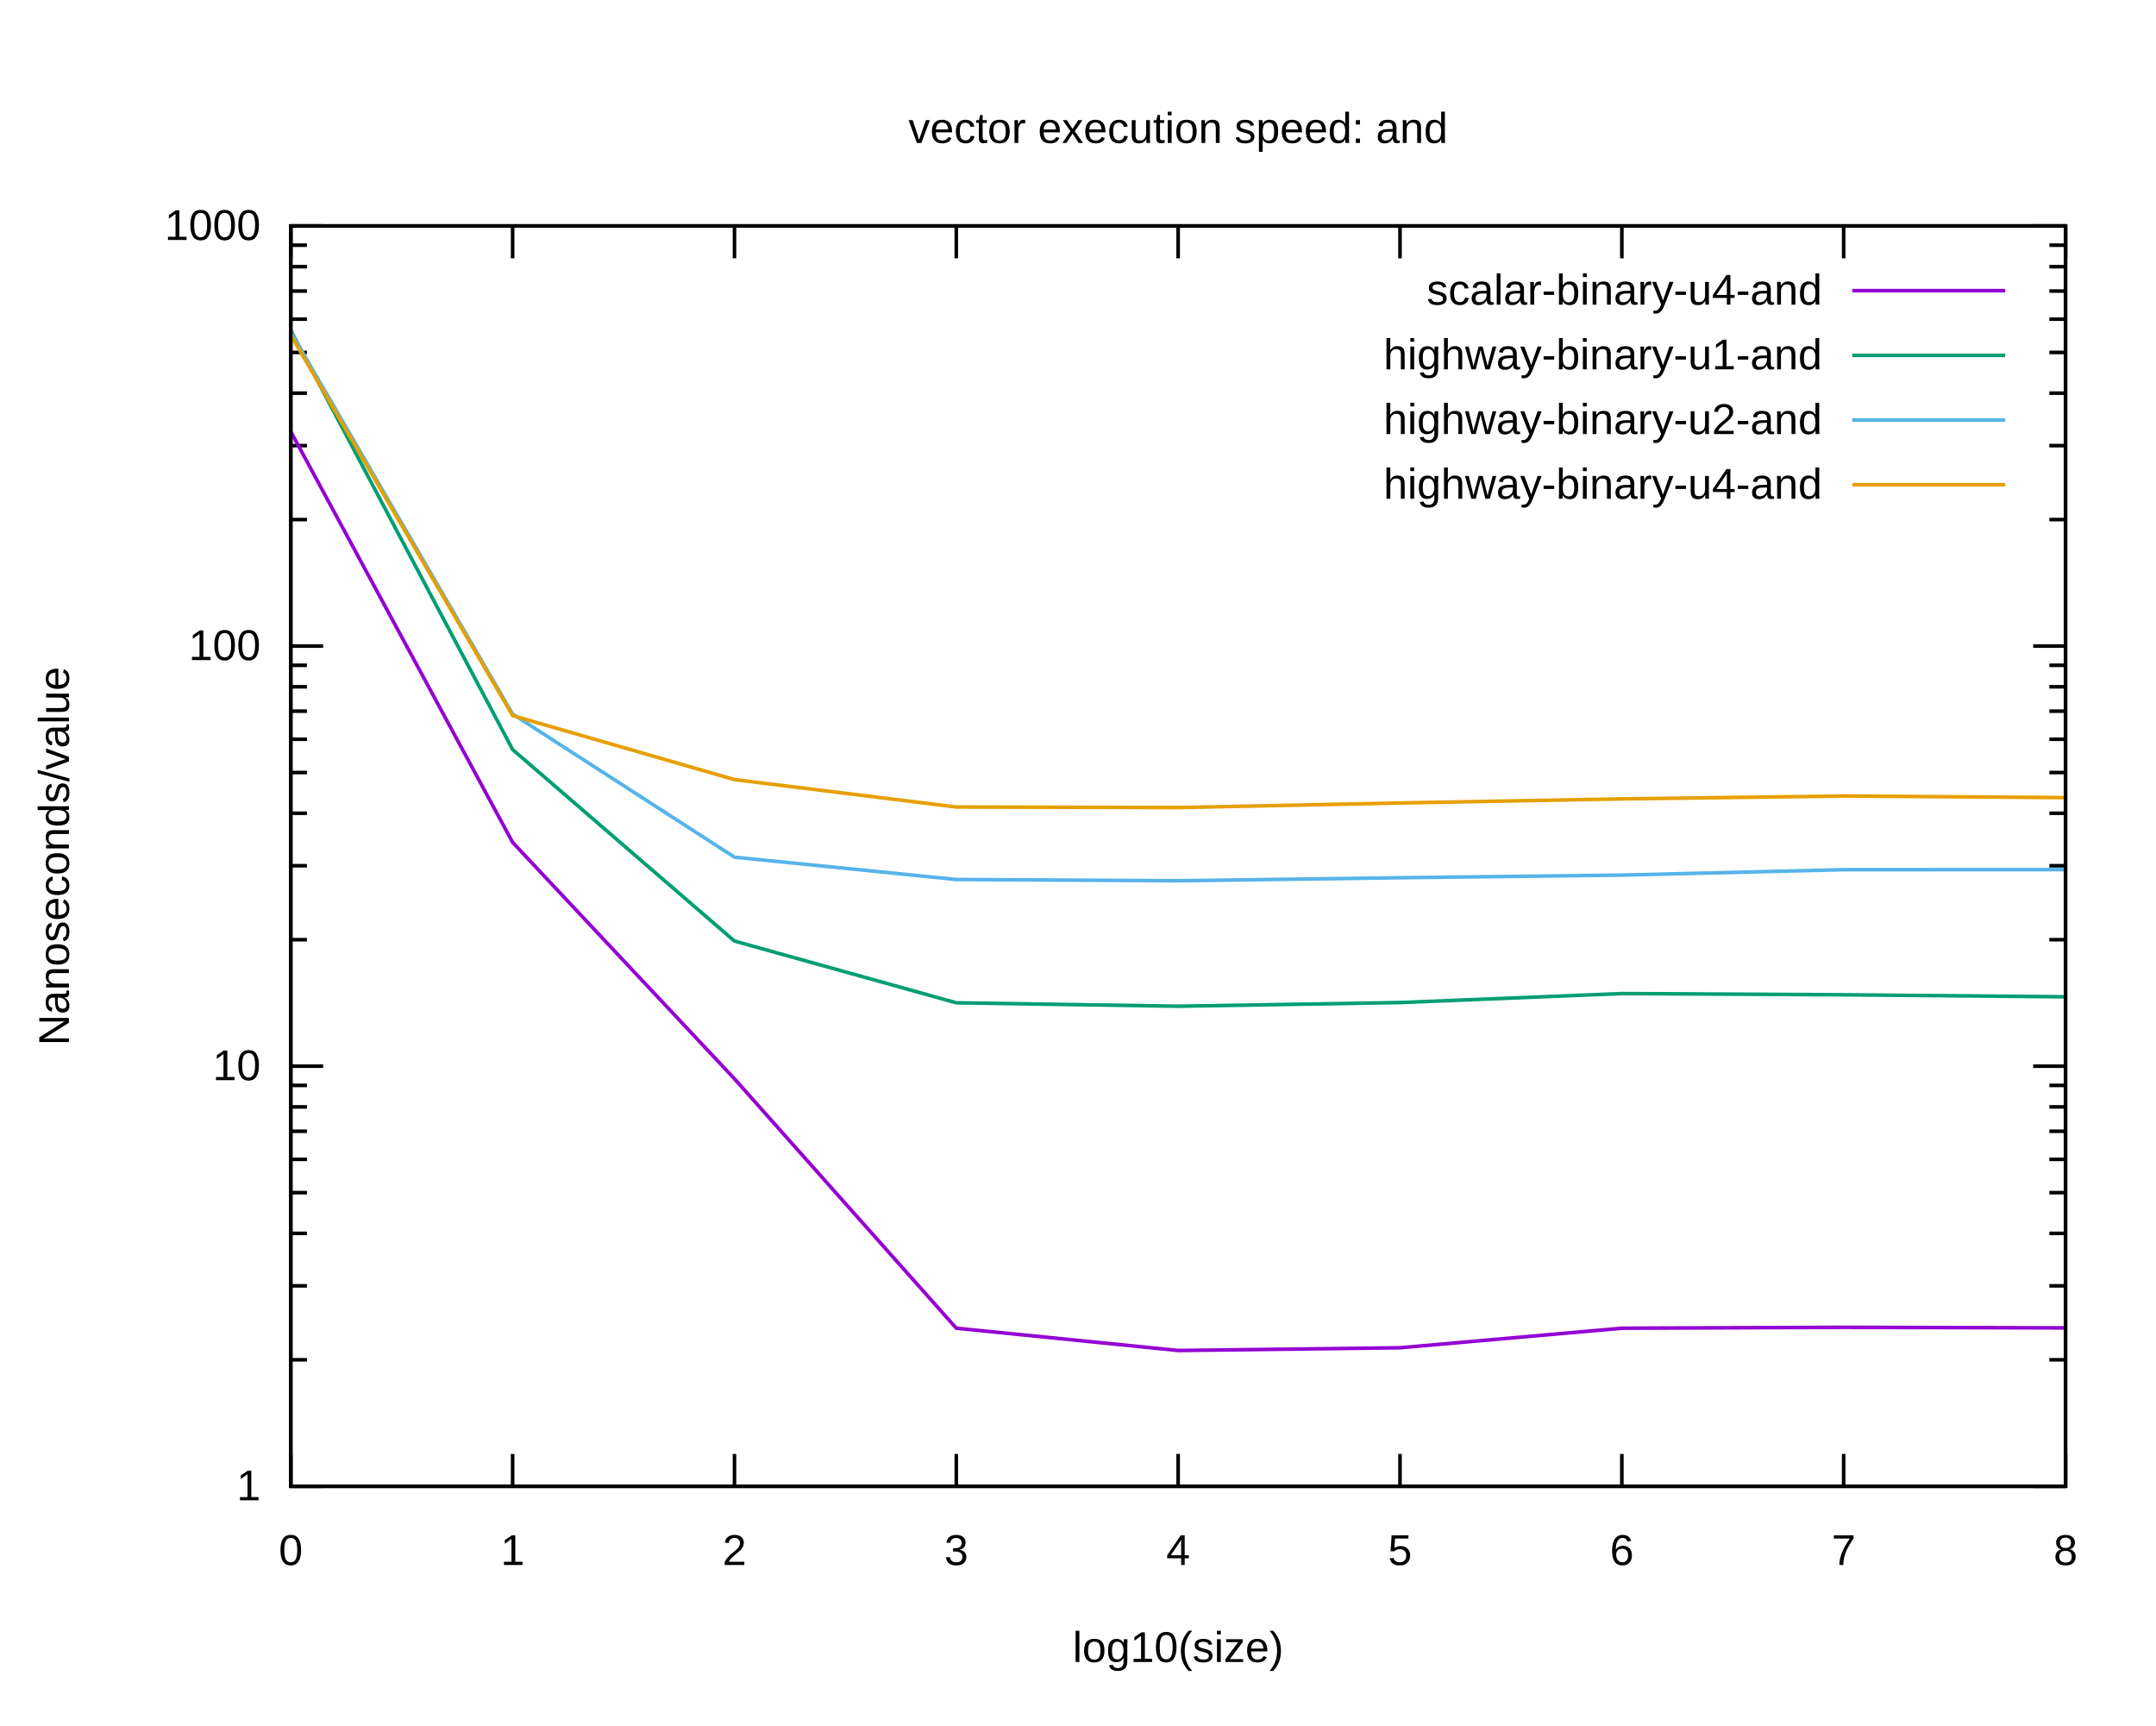
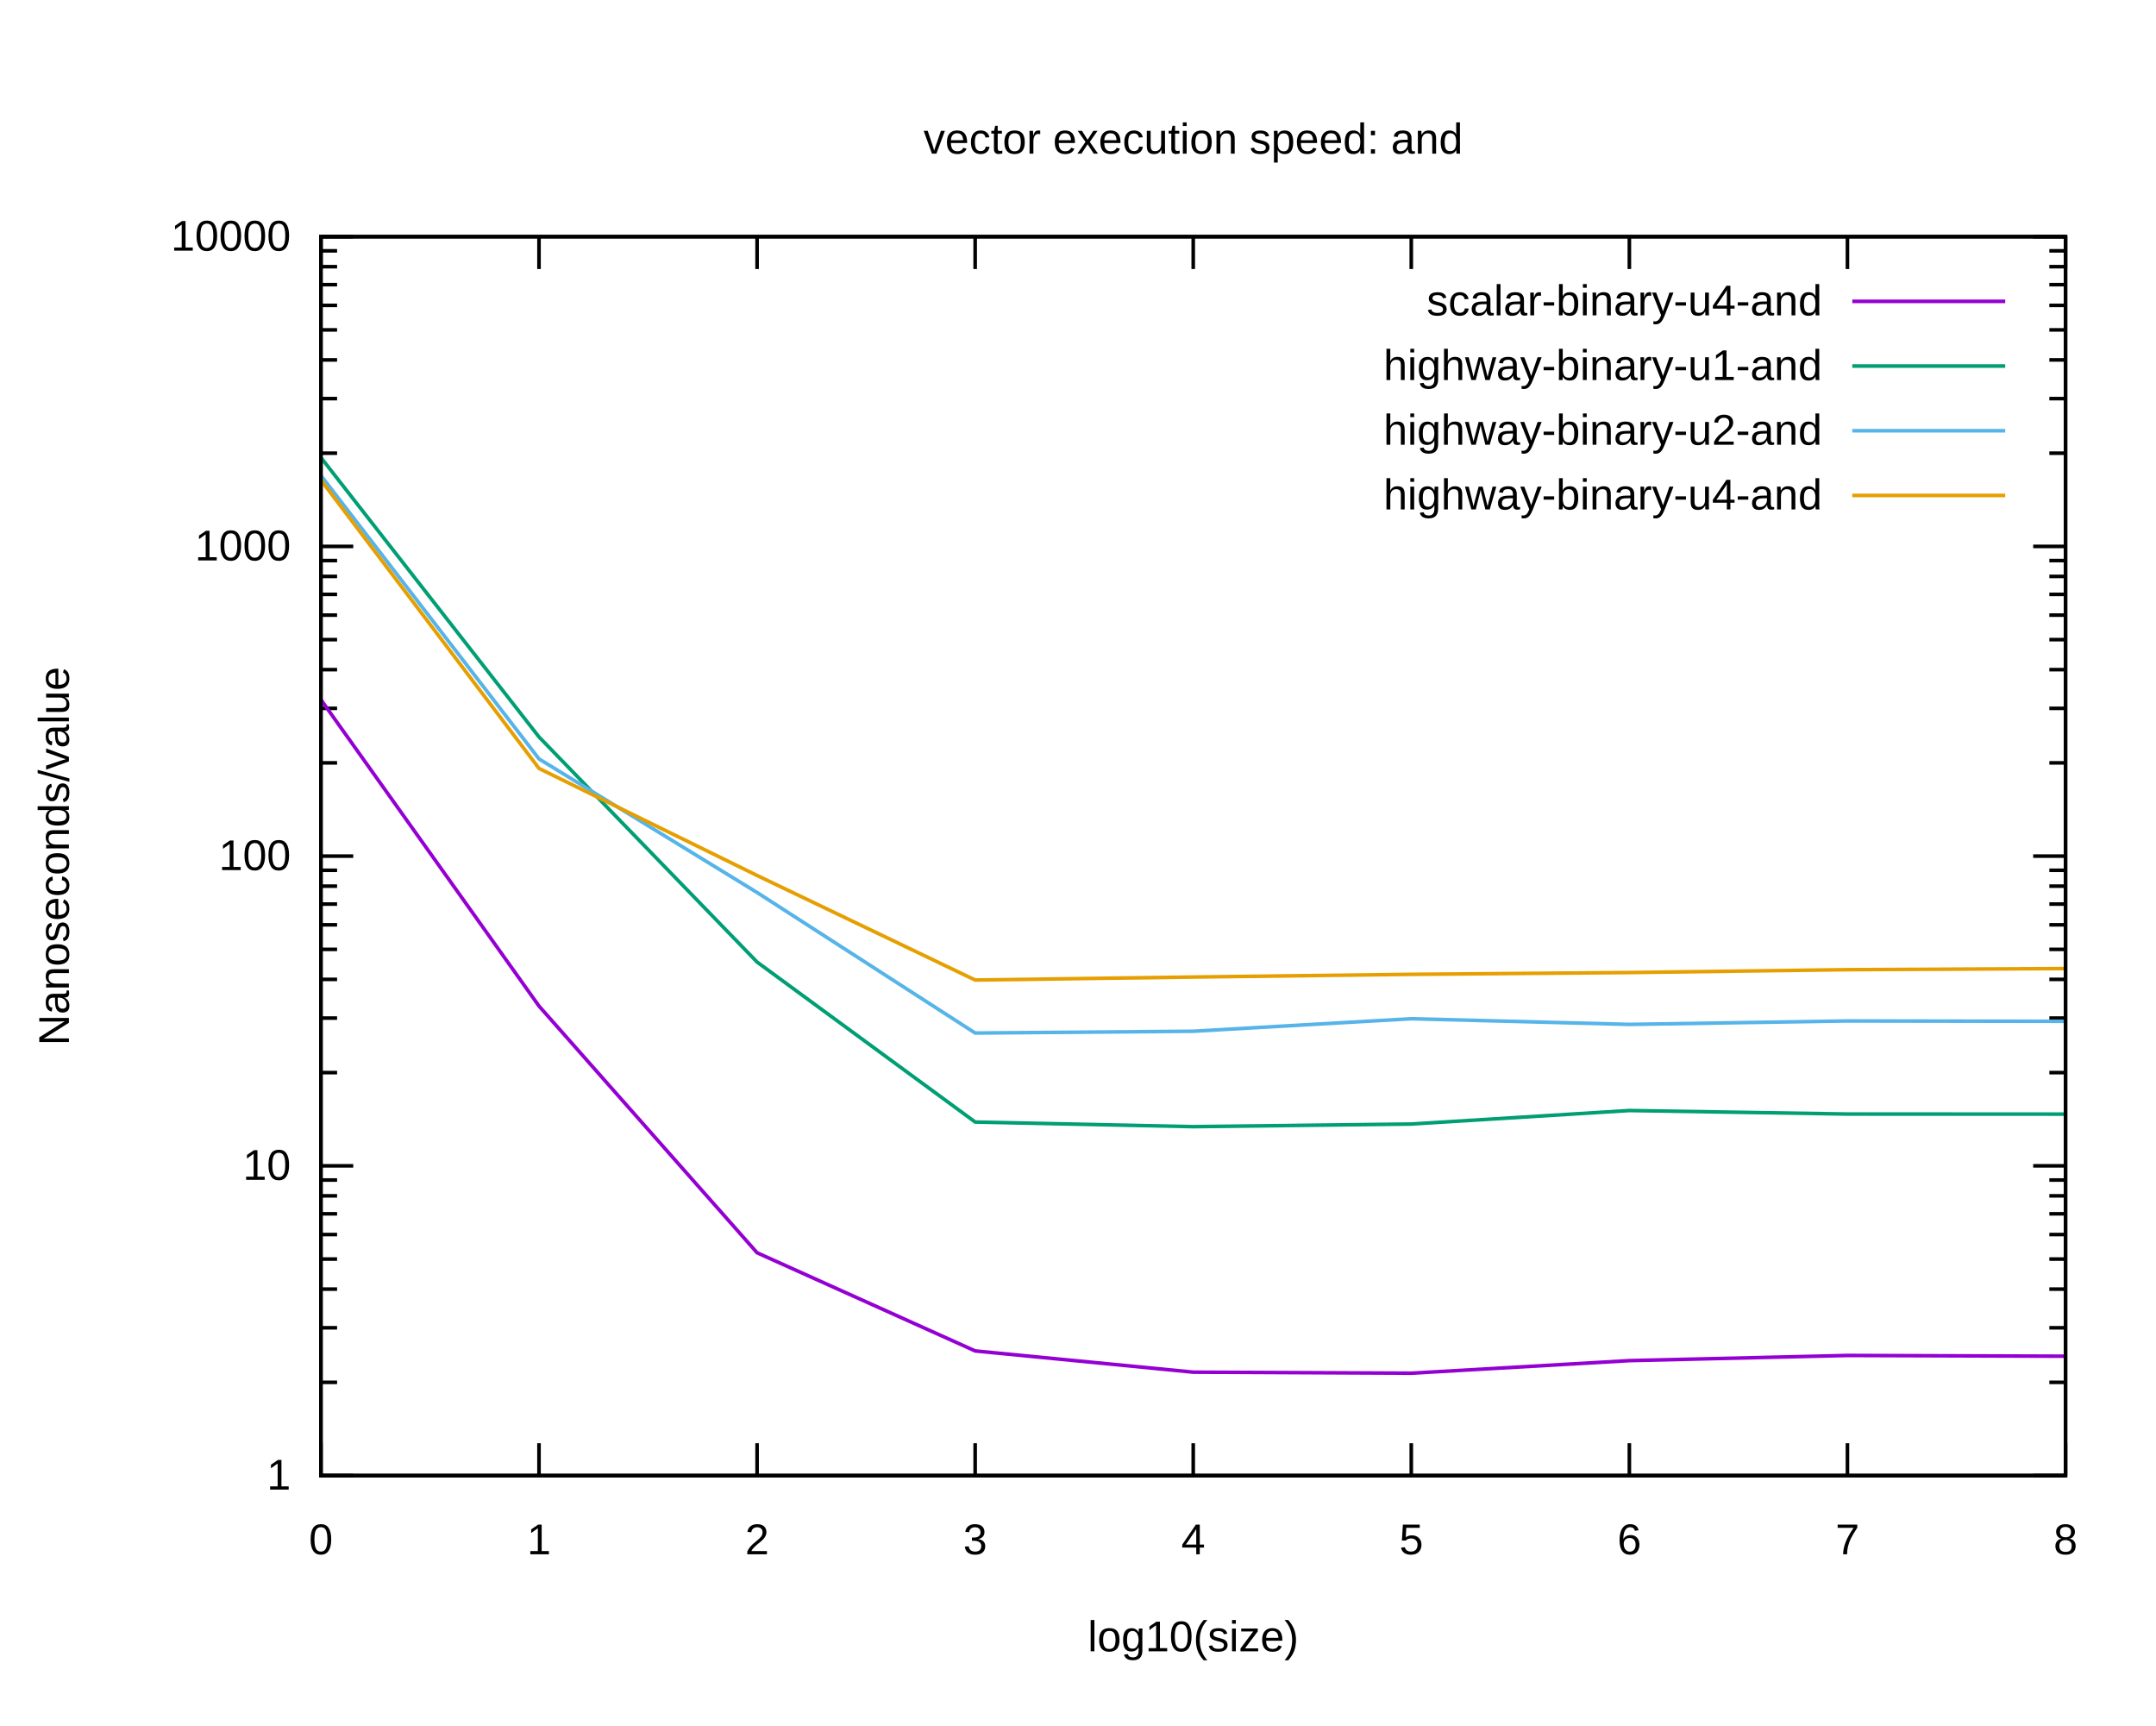
<svg xmlns="http://www.w3.org/2000/svg" xmlns:xlink="http://www.w3.org/1999/xlink" viewBox="0 0 600 480">
  <g id="gnuplot_canvas">
    <rect x="0" y="0" width="600" height="480" fill="none" />
    <defs>
      <circle id="gpDot" r="0.5" stroke-width="0.5" stroke="currentColor" />
      <path id="gpPt0" stroke-width="0.222" stroke="currentColor" d="M-1,0 h2 M0,-1 v2" />
      <path id="gpPt1" stroke-width="0.222" stroke="currentColor" d="M-1,-1 L1,1 M1,-1 L-1,1" />
      <path id="gpPt2" stroke-width="0.222" stroke="currentColor" d="M-1,0 L1,0 M0,-1 L0,1 M-1,-1 L1,1 M-1,1 L1,-1" />
      <rect id="gpPt3" stroke-width="0.222" stroke="currentColor" x="-1" y="-1" width="2" height="2" />
      <rect id="gpPt4" stroke-width="0.222" stroke="currentColor" fill="currentColor" x="-1" y="-1" width="2" height="2" />
      <circle id="gpPt5" stroke-width="0.222" stroke="currentColor" cx="0" cy="0" r="1" />
      <use xlink:href="#gpPt5" id="gpPt6" fill="currentColor" stroke="none" />
      <path id="gpPt7" stroke-width="0.222" stroke="currentColor" d="M0,-1.33 L-1.33,0.67 L1.33,0.67 z" />
      <use xlink:href="#gpPt7" id="gpPt8" fill="currentColor" stroke="none" />
      <use xlink:href="#gpPt7" id="gpPt9" stroke="currentColor" transform="rotate(180)" />
      <use xlink:href="#gpPt9" id="gpPt10" fill="currentColor" stroke="none" />
      <use xlink:href="#gpPt3" id="gpPt11" stroke="currentColor" transform="rotate(45)" />
      <use xlink:href="#gpPt11" id="gpPt12" fill="currentColor" stroke="none" />
      <path id="gpPt13" stroke-width="0.222" stroke="currentColor" d="M0,1.330 L1.265,0.411 L0.782,-1.067 L-0.782,-1.076 L-1.265,0.411 z" />
      <use xlink:href="#gpPt13" id="gpPt14" fill="currentColor" stroke="none" />
      <filter id="textbox" filterUnits="objectBoundingBox" x="0" y="0" height="1" width="1">
        <feFlood flood-color="white" flood-opacity="1" result="bgnd" />
        <feComposite in="SourceGraphic" in2="bgnd" operator="atop" />
      </filter>
      <filter id="greybox" filterUnits="objectBoundingBox" x="0" y="0" height="1" width="1">
        <feFlood flood-color="lightgrey" flood-opacity="1" result="grey" />
        <feComposite in="SourceGraphic" in2="grey" operator="atop" />
      </filter>
    </defs>
    <g fill="none" color="white" stroke="currentColor" stroke-width="1.00" stroke-linecap="butt" stroke-linejoin="miter">
</g>
    <g fill="none" color="black" stroke="currentColor" stroke-width="1.00" stroke-linecap="butt" stroke-linejoin="miter">
-       <path stroke="black" d="M80.92,413.54 L89.92,413.54 M574.82,413.54 L565.82,413.54  " />
-       <g transform="translate(72.53,417.44)" stroke="none" fill="black" font-family="Arial" font-size="12.00" text-anchor="end">
+       <path stroke="black" d="M89.31,410.56 L98.31,410.56 M574.82,410.56 L565.82,410.56  " />
+       <g transform="translate(80.92,414.46)" stroke="none" fill="black" font-family="Arial" font-size="12.00" text-anchor="end">
        <text>
          <tspan font-family="Arial"> 1</tspan>
        </text>
      </g>
    </g>
    <g fill="none" color="black" stroke="currentColor" stroke-width="1.00" stroke-linecap="butt" stroke-linejoin="miter">
-       <path stroke="black" d="M80.92,378.35 L85.42,378.35 M574.82,378.35 L570.32,378.35 M80.92,357.77 L85.42,357.77 M574.82,357.77 L570.32,357.77   M80.92,343.17 L85.42,343.17 M574.82,343.17 L570.32,343.17 M80.92,331.84 L85.42,331.84 M574.82,331.84 L570.32,331.84   M80.92,322.58 L85.42,322.58 M574.82,322.58 L570.32,322.58 M80.92,314.76 L85.42,314.76 M574.82,314.76 L570.32,314.76   M80.92,307.98 L85.42,307.98 M574.82,307.98 L570.32,307.98 M80.92,302.00 L85.42,302.00 M574.82,302.00 L570.32,302.00   M80.92,296.65 L89.92,296.65 M574.82,296.65 L565.82,296.65  " />
-       <g transform="translate(72.53,300.55)" stroke="none" fill="black" font-family="Arial" font-size="12.00" text-anchor="end">
+       <path stroke="black" d="M89.31,384.62 L93.81,384.62 M574.82,384.62 L570.32,384.62 M89.31,369.44 L93.81,369.44 M574.82,369.44 L570.32,369.44   M89.31,358.68 L93.81,358.68 M574.82,358.68 L570.32,358.68 M89.31,350.32 L93.81,350.32 M574.82,350.32 L570.32,350.32   M89.31,343.50 L93.81,343.50 M574.82,343.50 L570.32,343.50 M89.31,337.73 L93.81,337.73 M574.82,337.73 L570.32,337.73   M89.31,332.73 L93.81,332.73 M574.82,332.73 L570.32,332.73 M89.31,328.33 L93.81,328.33 M574.82,328.33 L570.32,328.33   M89.31,324.38 L98.31,324.38 M574.82,324.38 L565.82,324.38  " />
+       <g transform="translate(80.92,328.28)" stroke="none" fill="black" font-family="Arial" font-size="12.00" text-anchor="end">
        <text>
          <tspan font-family="Arial"> 10</tspan>
        </text>
      </g>
    </g>
    <g fill="none" color="black" stroke="currentColor" stroke-width="1.00" stroke-linecap="butt" stroke-linejoin="miter">
-       <path stroke="black" d="M80.92,261.46 L85.42,261.46 M574.82,261.46 L570.32,261.46 M80.92,240.88 L85.42,240.88 M574.82,240.88 L570.32,240.88   M80.92,226.28 L85.42,226.28 M574.82,226.28 L570.32,226.28 M80.92,214.95 L85.42,214.95 M574.82,214.95 L570.32,214.95   M80.92,205.69 L85.42,205.69 M574.82,205.69 L570.32,205.69 M80.92,197.87 L85.42,197.87 M574.82,197.87 L570.32,197.87   M80.92,191.09 L85.42,191.09 M574.82,191.09 L570.32,191.09 M80.92,185.11 L85.42,185.11 M574.82,185.11 L570.32,185.11   M80.92,179.76 L89.92,179.76 M574.82,179.76 L565.82,179.76  " />
-       <g transform="translate(72.53,183.66)" stroke="none" fill="black" font-family="Arial" font-size="12.00" text-anchor="end">
+       <path stroke="black" d="M89.31,298.44 L93.81,298.44 M574.82,298.44 L570.32,298.44 M89.31,283.27 L93.81,283.27 M574.82,283.27 L570.32,283.27   M89.31,272.50 L93.81,272.50 M574.82,272.50 L570.32,272.50 M89.31,264.15 L93.81,264.15 M574.82,264.15 L570.32,264.15   M89.31,257.32 L93.81,257.32 M574.82,257.32 L570.32,257.32 M89.31,251.55 L93.81,251.55 M574.82,251.55 L570.32,251.55   M89.31,246.56 L93.81,246.56 M574.82,246.56 L570.32,246.56 M89.31,242.15 L93.81,242.15 M574.82,242.15 L570.32,242.15   M89.31,238.20 L98.31,238.20 M574.82,238.20 L565.82,238.20  " />
+       <g transform="translate(80.92,242.10)" stroke="none" fill="black" font-family="Arial" font-size="12.00" text-anchor="end">
        <text>
          <tspan font-family="Arial"> 100</tspan>
        </text>
      </g>
    </g>
    <g fill="none" color="black" stroke="currentColor" stroke-width="1.00" stroke-linecap="butt" stroke-linejoin="miter">
-       <path stroke="black" d="M80.92,144.57 L85.42,144.57 M574.82,144.57 L570.32,144.57 M80.92,123.99 L85.42,123.99 M574.82,123.99 L570.32,123.99   M80.92,109.39 L85.42,109.39 M574.82,109.39 L570.32,109.39 M80.92,98.06 L85.42,98.06 M574.82,98.06 L570.32,98.06   M80.92,88.80 L85.42,88.80 M574.82,88.80 L570.32,88.80 M80.92,80.98 L85.42,80.98 M574.82,80.98 L570.32,80.98   M80.92,74.20 L85.42,74.20 M574.82,74.20 L570.32,74.20 M80.92,68.22 L85.42,68.22 M574.82,68.22 L570.32,68.22   M80.92,62.87 L89.92,62.87 M574.82,62.87 L565.82,62.87  " />
-       <g transform="translate(72.53,66.77)" stroke="none" fill="black" font-family="Arial" font-size="12.00" text-anchor="end">
+       <path stroke="black" d="M89.31,212.26 L93.81,212.26 M574.82,212.26 L570.32,212.26 M89.31,197.09 L93.81,197.09 M574.82,197.09 L570.32,197.09   M89.31,186.32 L93.81,186.32 M574.82,186.32 L570.32,186.32 M89.31,177.97 L93.81,177.97 M574.82,177.97 L570.32,177.97   M89.31,171.15 L93.81,171.15 M574.82,171.15 L570.32,171.15 M89.31,165.38 L93.81,165.38 M574.82,165.38 L570.32,165.38   M89.31,160.38 L93.81,160.38 M574.82,160.38 L570.32,160.38 M89.31,155.97 L93.81,155.97 M574.82,155.97 L570.32,155.97   M89.31,152.03 L98.31,152.03 M574.82,152.03 L565.82,152.03  " />
+       <g transform="translate(80.92,155.93)" stroke="none" fill="black" font-family="Arial" font-size="12.00" text-anchor="end">
        <text>
          <tspan font-family="Arial"> 1000</tspan>
        </text>
      </g>
    </g>
    <g fill="none" color="black" stroke="currentColor" stroke-width="1.00" stroke-linecap="butt" stroke-linejoin="miter">
-       <path stroke="black" d="M80.92,413.54 L80.92,404.54 M80.92,62.87 L80.92,71.87  " />
-       <g transform="translate(80.92,435.44)" stroke="none" fill="black" font-family="Arial" font-size="12.00" text-anchor="middle">
+       <path stroke="black" d="M89.31,126.09 L93.81,126.09 M574.82,126.09 L570.32,126.09 M89.31,110.91 L93.81,110.91 M574.82,110.91 L570.32,110.91   M89.31,100.14 L93.81,100.14 M574.82,100.14 L570.32,100.14 M89.31,91.79 L93.81,91.79 M574.82,91.79 L570.32,91.79   M89.31,84.97 L93.81,84.97 M574.82,84.97 L570.32,84.97 M89.31,79.20 L93.81,79.20 M574.82,79.20 L570.32,79.20   M89.31,74.20 L93.81,74.20 M574.82,74.20 L570.32,74.20 M89.31,69.79 L93.81,69.79 M574.82,69.79 L570.32,69.79   M89.31,65.85 L98.31,65.85 M574.82,65.85 L565.82,65.85  " />
+       <g transform="translate(80.92,69.75)" stroke="none" fill="black" font-family="Arial" font-size="12.00" text-anchor="end">
+         <text>
+           <tspan font-family="Arial"> 10000</tspan>
+         </text>
+       </g>
+     </g>
+     <g fill="none" color="black" stroke="currentColor" stroke-width="1.00" stroke-linecap="butt" stroke-linejoin="miter">
+       <path stroke="black" d="M89.31,410.56 L89.31,401.56 M89.31,65.85 L89.31,74.85  " />
+       <g transform="translate(89.31,432.46)" stroke="none" fill="black" font-family="Arial" font-size="12.00" text-anchor="middle">
        <text>
          <tspan font-family="Arial"> 0</tspan>
        </text>
      </g>
    </g>
    <g fill="none" color="black" stroke="currentColor" stroke-width="1.00" stroke-linecap="butt" stroke-linejoin="miter">
-       <path stroke="black" d="M142.66,413.54 L142.66,404.54 M142.66,62.87 L142.66,71.87  " />
-       <g transform="translate(142.66,435.44)" stroke="none" fill="black" font-family="Arial" font-size="12.00" text-anchor="middle">
+       <path stroke="black" d="M150.00,410.56 L150.00,401.56 M150.00,65.85 L150.00,74.85  " />
+       <g transform="translate(150.00,432.46)" stroke="none" fill="black" font-family="Arial" font-size="12.00" text-anchor="middle">
        <text>
          <tspan font-family="Arial"> 1</tspan>
        </text>
      </g>
    </g>
    <g fill="none" color="black" stroke="currentColor" stroke-width="1.00" stroke-linecap="butt" stroke-linejoin="miter">
-       <path stroke="black" d="M204.40,413.54 L204.40,404.54 M204.40,62.87 L204.40,71.87  " />
-       <g transform="translate(204.40,435.44)" stroke="none" fill="black" font-family="Arial" font-size="12.00" text-anchor="middle">
+       <path stroke="black" d="M210.69,410.56 L210.69,401.56 M210.69,65.85 L210.69,74.85  " />
+       <g transform="translate(210.69,432.46)" stroke="none" fill="black" font-family="Arial" font-size="12.00" text-anchor="middle">
        <text>
          <tspan font-family="Arial"> 2</tspan>
        </text>
      </g>
    </g>
    <g fill="none" color="black" stroke="currentColor" stroke-width="1.00" stroke-linecap="butt" stroke-linejoin="miter">
-       <path stroke="black" d="M266.13,413.54 L266.13,404.54 M266.13,62.87 L266.13,71.87  " />
-       <g transform="translate(266.13,435.44)" stroke="none" fill="black" font-family="Arial" font-size="12.00" text-anchor="middle">
+       <path stroke="black" d="M271.38,410.56 L271.38,401.56 M271.38,65.85 L271.38,74.85  " />
+       <g transform="translate(271.38,432.46)" stroke="none" fill="black" font-family="Arial" font-size="12.00" text-anchor="middle">
        <text>
          <tspan font-family="Arial"> 3</tspan>
        </text>
      </g>
    </g>
    <g fill="none" color="black" stroke="currentColor" stroke-width="1.00" stroke-linecap="butt" stroke-linejoin="miter">
-       <path stroke="black" d="M327.87,413.54 L327.87,404.54 M327.87,62.87 L327.87,71.87  " />
-       <g transform="translate(327.87,435.44)" stroke="none" fill="black" font-family="Arial" font-size="12.00" text-anchor="middle">
+       <path stroke="black" d="M332.07,410.56 L332.07,401.56 M332.07,65.85 L332.07,74.85  " />
+       <g transform="translate(332.07,432.46)" stroke="none" fill="black" font-family="Arial" font-size="12.00" text-anchor="middle">
        <text>
          <tspan font-family="Arial"> 4</tspan>
        </text>
      </g>
    </g>
    <g fill="none" color="black" stroke="currentColor" stroke-width="1.00" stroke-linecap="butt" stroke-linejoin="miter">
-       <path stroke="black" d="M389.61,413.54 L389.61,404.54 M389.61,62.87 L389.61,71.87  " />
-       <g transform="translate(389.61,435.44)" stroke="none" fill="black" font-family="Arial" font-size="12.00" text-anchor="middle">
+       <path stroke="black" d="M392.75,410.56 L392.75,401.56 M392.75,65.85 L392.75,74.85  " />
+       <g transform="translate(392.75,432.46)" stroke="none" fill="black" font-family="Arial" font-size="12.00" text-anchor="middle">
        <text>
          <tspan font-family="Arial"> 5</tspan>
        </text>
      </g>
    </g>
    <g fill="none" color="black" stroke="currentColor" stroke-width="1.00" stroke-linecap="butt" stroke-linejoin="miter">
-       <path stroke="black" d="M451.35,413.54 L451.35,404.54 M451.35,62.87 L451.35,71.87  " />
-       <g transform="translate(451.35,435.44)" stroke="none" fill="black" font-family="Arial" font-size="12.00" text-anchor="middle">
+       <path stroke="black" d="M453.44,410.56 L453.44,401.56 M453.44,65.85 L453.44,74.85  " />
+       <g transform="translate(453.44,432.46)" stroke="none" fill="black" font-family="Arial" font-size="12.00" text-anchor="middle">
        <text>
          <tspan font-family="Arial"> 6</tspan>
        </text>
      </g>
    </g>
    <g fill="none" color="black" stroke="currentColor" stroke-width="1.00" stroke-linecap="butt" stroke-linejoin="miter">
-       <path stroke="black" d="M513.08,413.54 L513.08,404.54 M513.08,62.87 L513.08,71.87  " />
-       <g transform="translate(513.08,435.44)" stroke="none" fill="black" font-family="Arial" font-size="12.00" text-anchor="middle">
+       <path stroke="black" d="M514.13,410.56 L514.13,401.56 M514.13,65.85 L514.13,74.85  " />
+       <g transform="translate(514.13,432.46)" stroke="none" fill="black" font-family="Arial" font-size="12.00" text-anchor="middle">
        <text>
          <tspan font-family="Arial"> 7</tspan>
        </text>
      </g>
    </g>
    <g fill="none" color="black" stroke="currentColor" stroke-width="1.00" stroke-linecap="butt" stroke-linejoin="miter">
-       <path stroke="black" d="M574.82,413.54 L574.82,404.54 M574.82,62.87 L574.82,71.87  " />
-       <g transform="translate(574.82,435.44)" stroke="none" fill="black" font-family="Arial" font-size="12.00" text-anchor="middle">
+       <path stroke="black" d="M574.82,410.56 L574.82,401.56 M574.82,65.85 L574.82,74.85  " />
+       <g transform="translate(574.82,432.46)" stroke="none" fill="black" font-family="Arial" font-size="12.00" text-anchor="middle">
        <text>
          <tspan font-family="Arial"> 8</tspan>
        </text>
      </g>
    </g>
    <g fill="none" color="black" stroke="currentColor" stroke-width="1.00" stroke-linecap="butt" stroke-linejoin="miter">
</g>
    <g fill="none" color="black" stroke="currentColor" stroke-width="1.00" stroke-linecap="butt" stroke-linejoin="miter">
-       <path stroke="black" d="M80.92,62.87 L80.92,413.54 L574.82,413.54 L574.82,62.87 L80.92,62.87 Z  " />
+       <path stroke="black" d="M89.31,65.85 L89.31,410.56 L574.82,410.56 L574.82,65.85 L89.31,65.85 Z  " />
    </g>
    <g fill="none" color="black" stroke="currentColor" stroke-width="1.00" stroke-linecap="butt" stroke-linejoin="miter">
      <g transform="translate(19.18,238.21) rotate(270)" stroke="none" fill="black" font-family="Arial" font-size="12.00" text-anchor="middle">
        <text>
          <tspan font-family="Arial">Nanoseconds/value</tspan>
        </text>
      </g>
    </g>
    <g fill="none" color="black" stroke="currentColor" stroke-width="1.00" stroke-linecap="butt" stroke-linejoin="miter">
-       <g transform="translate(327.87,462.44)" stroke="none" fill="black" font-family="Arial" font-size="12.00" text-anchor="middle">
+       <g transform="translate(332.06,459.46)" stroke="none" fill="black" font-family="Arial" font-size="12.00" text-anchor="middle">
        <text>
          <tspan font-family="Arial">log10(size)</tspan>
        </text>
      </g>
    </g>
    <g fill="none" color="black" stroke="currentColor" stroke-width="1.00" stroke-linecap="butt" stroke-linejoin="miter">
</g>
    <g id="gnuplot_plot_1">
      <g fill="none" color="black" stroke="currentColor" stroke-width="1.00" stroke-linecap="butt" stroke-linejoin="miter">
-         <g transform="translate(507.09,84.77)" stroke="none" fill="black" font-family="Arial" font-size="12.00" text-anchor="end">
+         <g transform="translate(507.09,87.75)" stroke="none" fill="black" font-family="Arial" font-size="12.00" text-anchor="end">
          <text>
            <tspan font-family="Arial">scalar-binary-u4-and</tspan>
          </text>
        </g>
      </g>
      <g fill="none" color="black" stroke="currentColor" stroke-width="1.00" stroke-linecap="butt" stroke-linejoin="miter">
-         <path stroke="rgb(148,   0, 211)" d="M515.48,80.87 L558.04,80.87 M80.92,120.08 L142.66,234.38 L204.40,300.17 L266.13,369.56 L327.87,375.76 L389.61,375.00   L451.35,369.56 L513.08,369.31 L574.82,369.47  " />
+         <path stroke="rgb(148,   0, 211)" d="M515.48,83.85 L558.04,83.85 M89.31,194.67 L150.00,279.93 L210.69,348.57 L271.38,375.88 L332.07,381.79 L392.75,382.08   L453.44,378.58 L514.13,377.14 L574.82,377.35  " />
      </g>
    </g>
    <g id="gnuplot_plot_2">
      <g fill="none" color="black" stroke="currentColor" stroke-width="1.00" stroke-linecap="butt" stroke-linejoin="miter">
-         <g transform="translate(507.09,102.77)" stroke="none" fill="black" font-family="Arial" font-size="12.00" text-anchor="end">
+         <g transform="translate(507.09,105.75)" stroke="none" fill="black" font-family="Arial" font-size="12.00" text-anchor="end">
          <text>
            <tspan font-family="Arial">highway-binary-u1-and</tspan>
          </text>
        </g>
      </g>
      <g fill="none" color="black" stroke="currentColor" stroke-width="1.00" stroke-linecap="butt" stroke-linejoin="miter">
-         <path stroke="rgb(  0, 158, 115)" d="M515.48,98.87 L558.04,98.87 M80.92,91.94 L142.66,208.56 L204.40,261.84 L266.13,279.02 L327.87,279.97 L389.61,278.95   L451.35,276.45 L513.08,276.79 L574.82,277.35  " />
+         <path stroke="rgb(  0, 158, 115)" d="M515.48,101.85 L558.04,101.85 M89.31,127.30 L150.00,205.05 L210.69,267.68 L271.38,312.19 L332.07,313.48 L392.75,312.75   L453.44,308.99 L514.13,309.97 L574.82,309.99  " />
      </g>
    </g>
    <g id="gnuplot_plot_3">
      <g fill="none" color="black" stroke="currentColor" stroke-width="1.00" stroke-linecap="butt" stroke-linejoin="miter">
-         <g transform="translate(507.09,120.77)" stroke="none" fill="black" font-family="Arial" font-size="12.00" text-anchor="end">
+         <g transform="translate(507.09,123.75)" stroke="none" fill="black" font-family="Arial" font-size="12.00" text-anchor="end">
          <text>
            <tspan font-family="Arial">highway-binary-u2-and</tspan>
          </text>
        </g>
      </g>
      <g fill="none" color="black" stroke="currentColor" stroke-width="1.00" stroke-linecap="butt" stroke-linejoin="miter">
-         <path stroke="rgb( 86, 180, 233)" d="M515.48,116.87 L558.04,116.87 M80.92,92.40 L142.66,198.67 L204.40,238.50 L266.13,244.71 L327.87,245.06 L389.61,244.22   L451.35,243.49 L513.08,241.98 L574.82,241.96  " />
+         <path stroke="rgb( 86, 180, 233)" d="M515.48,119.85 L558.04,119.85 M89.31,132.30 L150.00,211.16 L210.69,248.33 L271.38,287.43 L332.07,286.93 L392.75,283.45   L453.44,285.03 L514.13,284.07 L574.82,284.17  " />
      </g>
    </g>
    <g id="gnuplot_plot_4">
      <g fill="none" color="black" stroke="currentColor" stroke-width="1.00" stroke-linecap="butt" stroke-linejoin="miter">
-         <g transform="translate(507.09,138.77)" stroke="none" fill="black" font-family="Arial" font-size="12.00" text-anchor="end">
+         <g transform="translate(507.09,141.75)" stroke="none" fill="black" font-family="Arial" font-size="12.00" text-anchor="end">
          <text>
            <tspan font-family="Arial">highway-binary-u4-and</tspan>
          </text>
        </g>
      </g>
      <g fill="none" color="black" stroke="currentColor" stroke-width="1.00" stroke-linecap="butt" stroke-linejoin="miter">
-         <path stroke="rgb(230, 159,   0)" d="M515.48,134.87 L558.04,134.87 M80.92,93.22 L142.66,199.11 L204.40,216.92 L266.13,224.54 L327.87,224.70 L389.61,223.42   L451.35,222.28 L513.08,221.48 L574.82,221.93  " />
+         <path stroke="rgb(230, 159,   0)" d="M515.48,137.85 L558.04,137.85 M89.31,133.58 L150.00,213.81 L210.69,243.59 L271.38,272.68 L332.07,271.85 L392.75,271.10   L453.44,270.60 L514.13,269.80 L574.82,269.49  " />
      </g>
    </g>
    <g fill="none" color="white" stroke="rgb(230, 159,   0)" stroke-width="2.00" stroke-linecap="butt" stroke-linejoin="miter">
</g>
    <g fill="none" color="black" stroke="currentColor" stroke-width="2.00" stroke-linecap="butt" stroke-linejoin="miter">
</g>
    <g fill="none" color="black" stroke="black" stroke-width="1.00" stroke-linecap="butt" stroke-linejoin="miter">
</g>
    <g fill="none" color="black" stroke="currentColor" stroke-width="1.00" stroke-linecap="butt" stroke-linejoin="miter">
-       <path stroke="black" d="M80.92,62.87 L80.92,413.54 L574.82,413.54 L574.82,62.87 L80.92,62.87 Z  " />
-     </g>
-     <g fill="none" color="black" stroke="currentColor" stroke-width="1.00" stroke-linecap="butt" stroke-linejoin="miter">
-       <g transform="translate(327.87,39.77)" stroke="none" fill="black" font-family="Arial" font-size="12.00" text-anchor="middle">
+       <path stroke="black" d="M89.31,65.85 L89.31,410.56 L574.82,410.56 L574.82,65.85 L89.31,65.85 Z  " />
+     </g>
+     <g fill="none" color="black" stroke="currentColor" stroke-width="1.00" stroke-linecap="butt" stroke-linejoin="miter">
+       <g transform="translate(332.06,42.75)" stroke="none" fill="black" font-family="Arial" font-size="12.00" text-anchor="middle">
        <text>
          <tspan font-family="Arial">vector execution speed: and</tspan>
        </text>
      </g>
    </g>
    <g fill="none" color="black" stroke="currentColor" stroke-width="1.00" stroke-linecap="butt" stroke-linejoin="miter">
</g>
  </g>
</svg>
